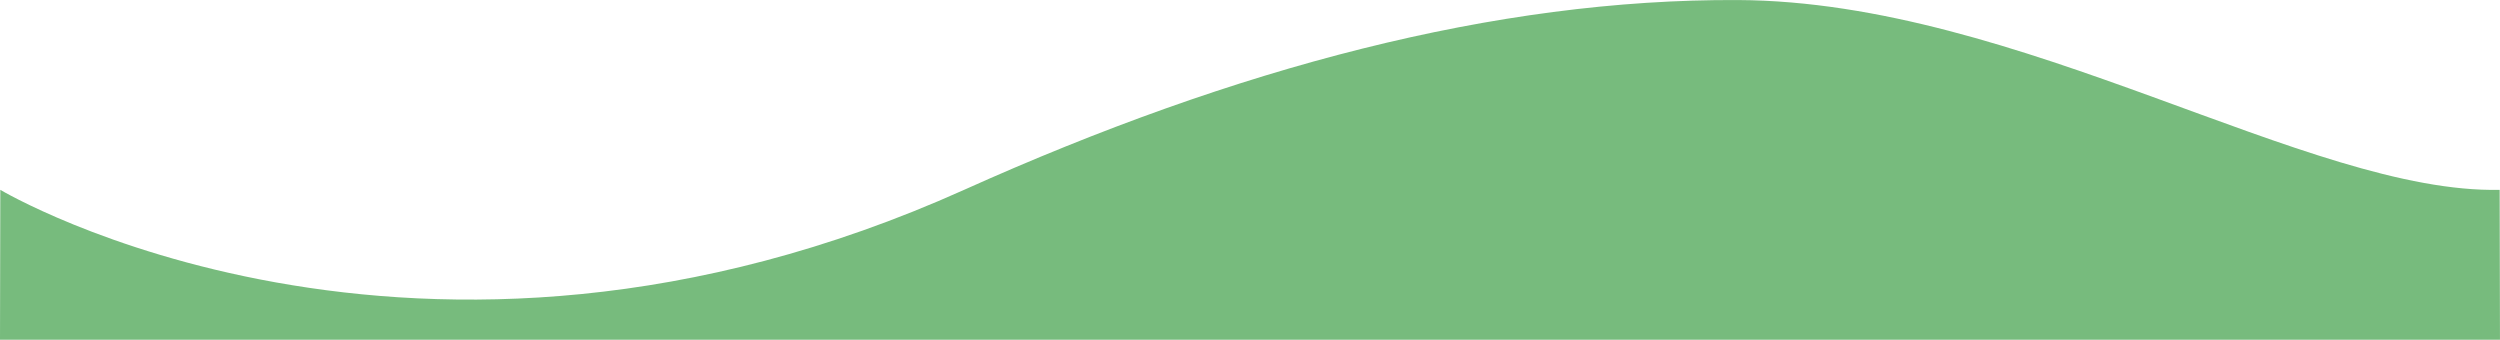
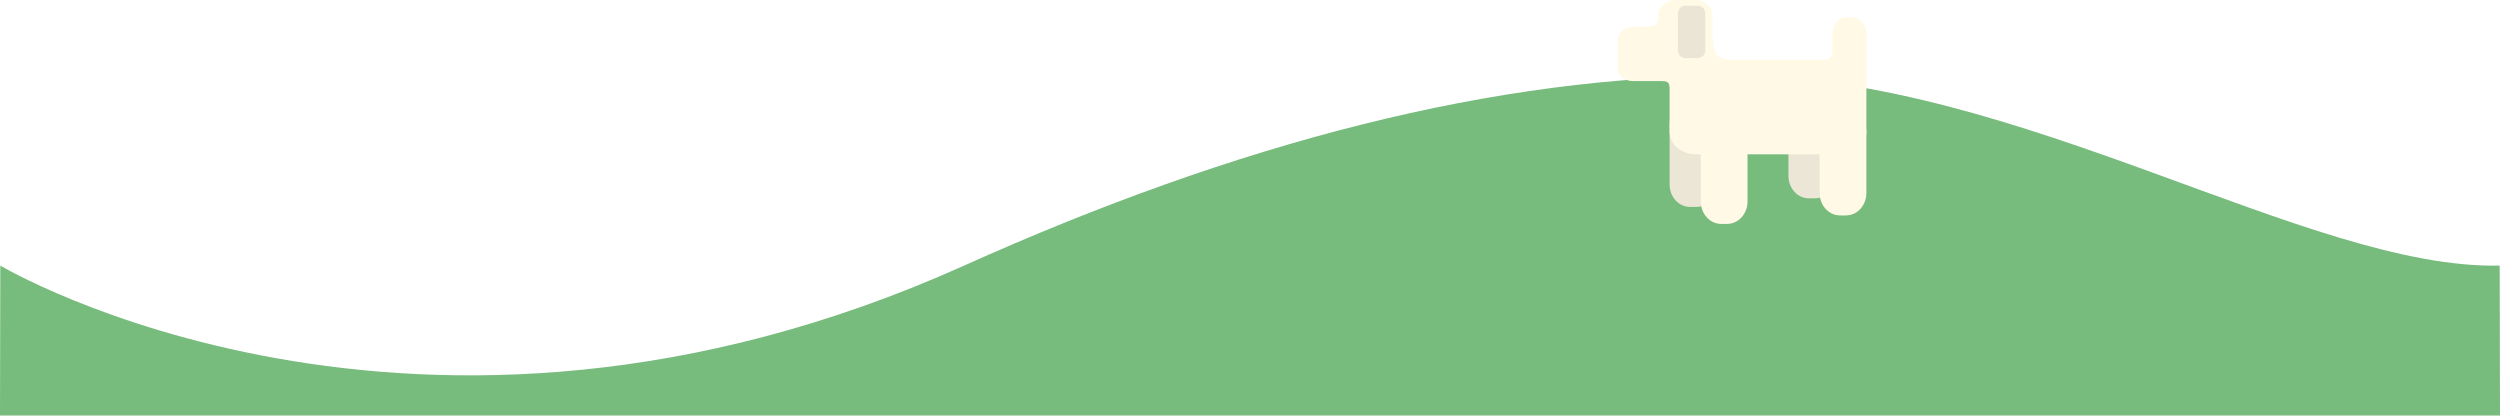
- <svg xmlns="http://www.w3.org/2000/svg" width="1024" height="139.16" version="1.1" viewBox="0 0 270.933 36.818">
-   <g transform="translate(17.538 -130.42)">
+ <svg xmlns="http://www.w3.org/2000/svg" width="1024" height="170.19" version="1.1" viewBox="0 0 270.93 45.028">
+   <g transform="translate(17.538 -122.21)">
    <path d="m-17.538 167.24h270.93l-0.034-16.247c-20.661 0.446-52.026-20.418-82.543-20.569-26.241-0.13-54.398 7.323-83.869 20.569-59.55 26.765-104.45 0-104.45 0z" fill="#77bb7d" />
  </g>
+   <g transform="matrix(1 0 0 1 172.91 -246.31)">
+     <g transform="matrix(-1,0,0,1,90.603,-4.3153)">
+       <rect transform="scale(-1,1)" x="-69.695" y="260.72" width="5.067" height="11.402" rx="2.217" ry="2.428" fill="#ebe6d5" />
+       <rect transform="scale(-1,1)" x="-66.316" y="262.57" width="5.067" height="11.402" rx="2.217" ry="2.428" fill="#fff9e6" />
+       <rect transform="scale(-1,1)" x="-82.574" y="261.65" width="5.067" height="11.402" rx="2.217" ry="2.428" fill="#ebe6d5" />
+       <rect transform="scale(-1,1)" x="-79.196" y="263.49" width="5.067" height="11.402" rx="2.217" ry="2.428" fill="#fff9e6" />
+       <path d="m77.929 252.28v2.08c0 2.227-0.443 2.749-2.442 2.749h-9.606c-0.725 0-0.958-0.287-0.958-1.044v-1.83c0-0.975-0.717-1.76-1.607-1.76h-0.459c-0.89 0-1.607 0.785-1.607 1.76v4.746c0 0.092 0.008 0.181 0.021 0.269-0.013 0.094-0.021 0.19-0.021 0.287v5.384c0 1.345 1.287 2.428 2.885 2.428h15.555c1.598 1e-5 2.885-1.083 2.885-2.428v-4.54c0-0.901 0.131-0.969 1.105-0.969h2.877c0.915 0 1.651-0.62 1.651-1.389v-3.08c0-0.77-0.736-1.389-1.651-1.389-2.467-0.091-2.768 0.038-2.768-1.274 0-0.915-0.933-1.651-1.703-1.651h-2.508c-0.759 0-1.648 0.803-1.648 1.651z" fill="#fff9e6" />
+       <rect transform="scale(-1)" x="-81.671" y="-256.92" width="2.964" height="5.674" rx=".759" ry=".869" fill="#ebe5d5" />
+     </g>
+   </g>
</svg>
